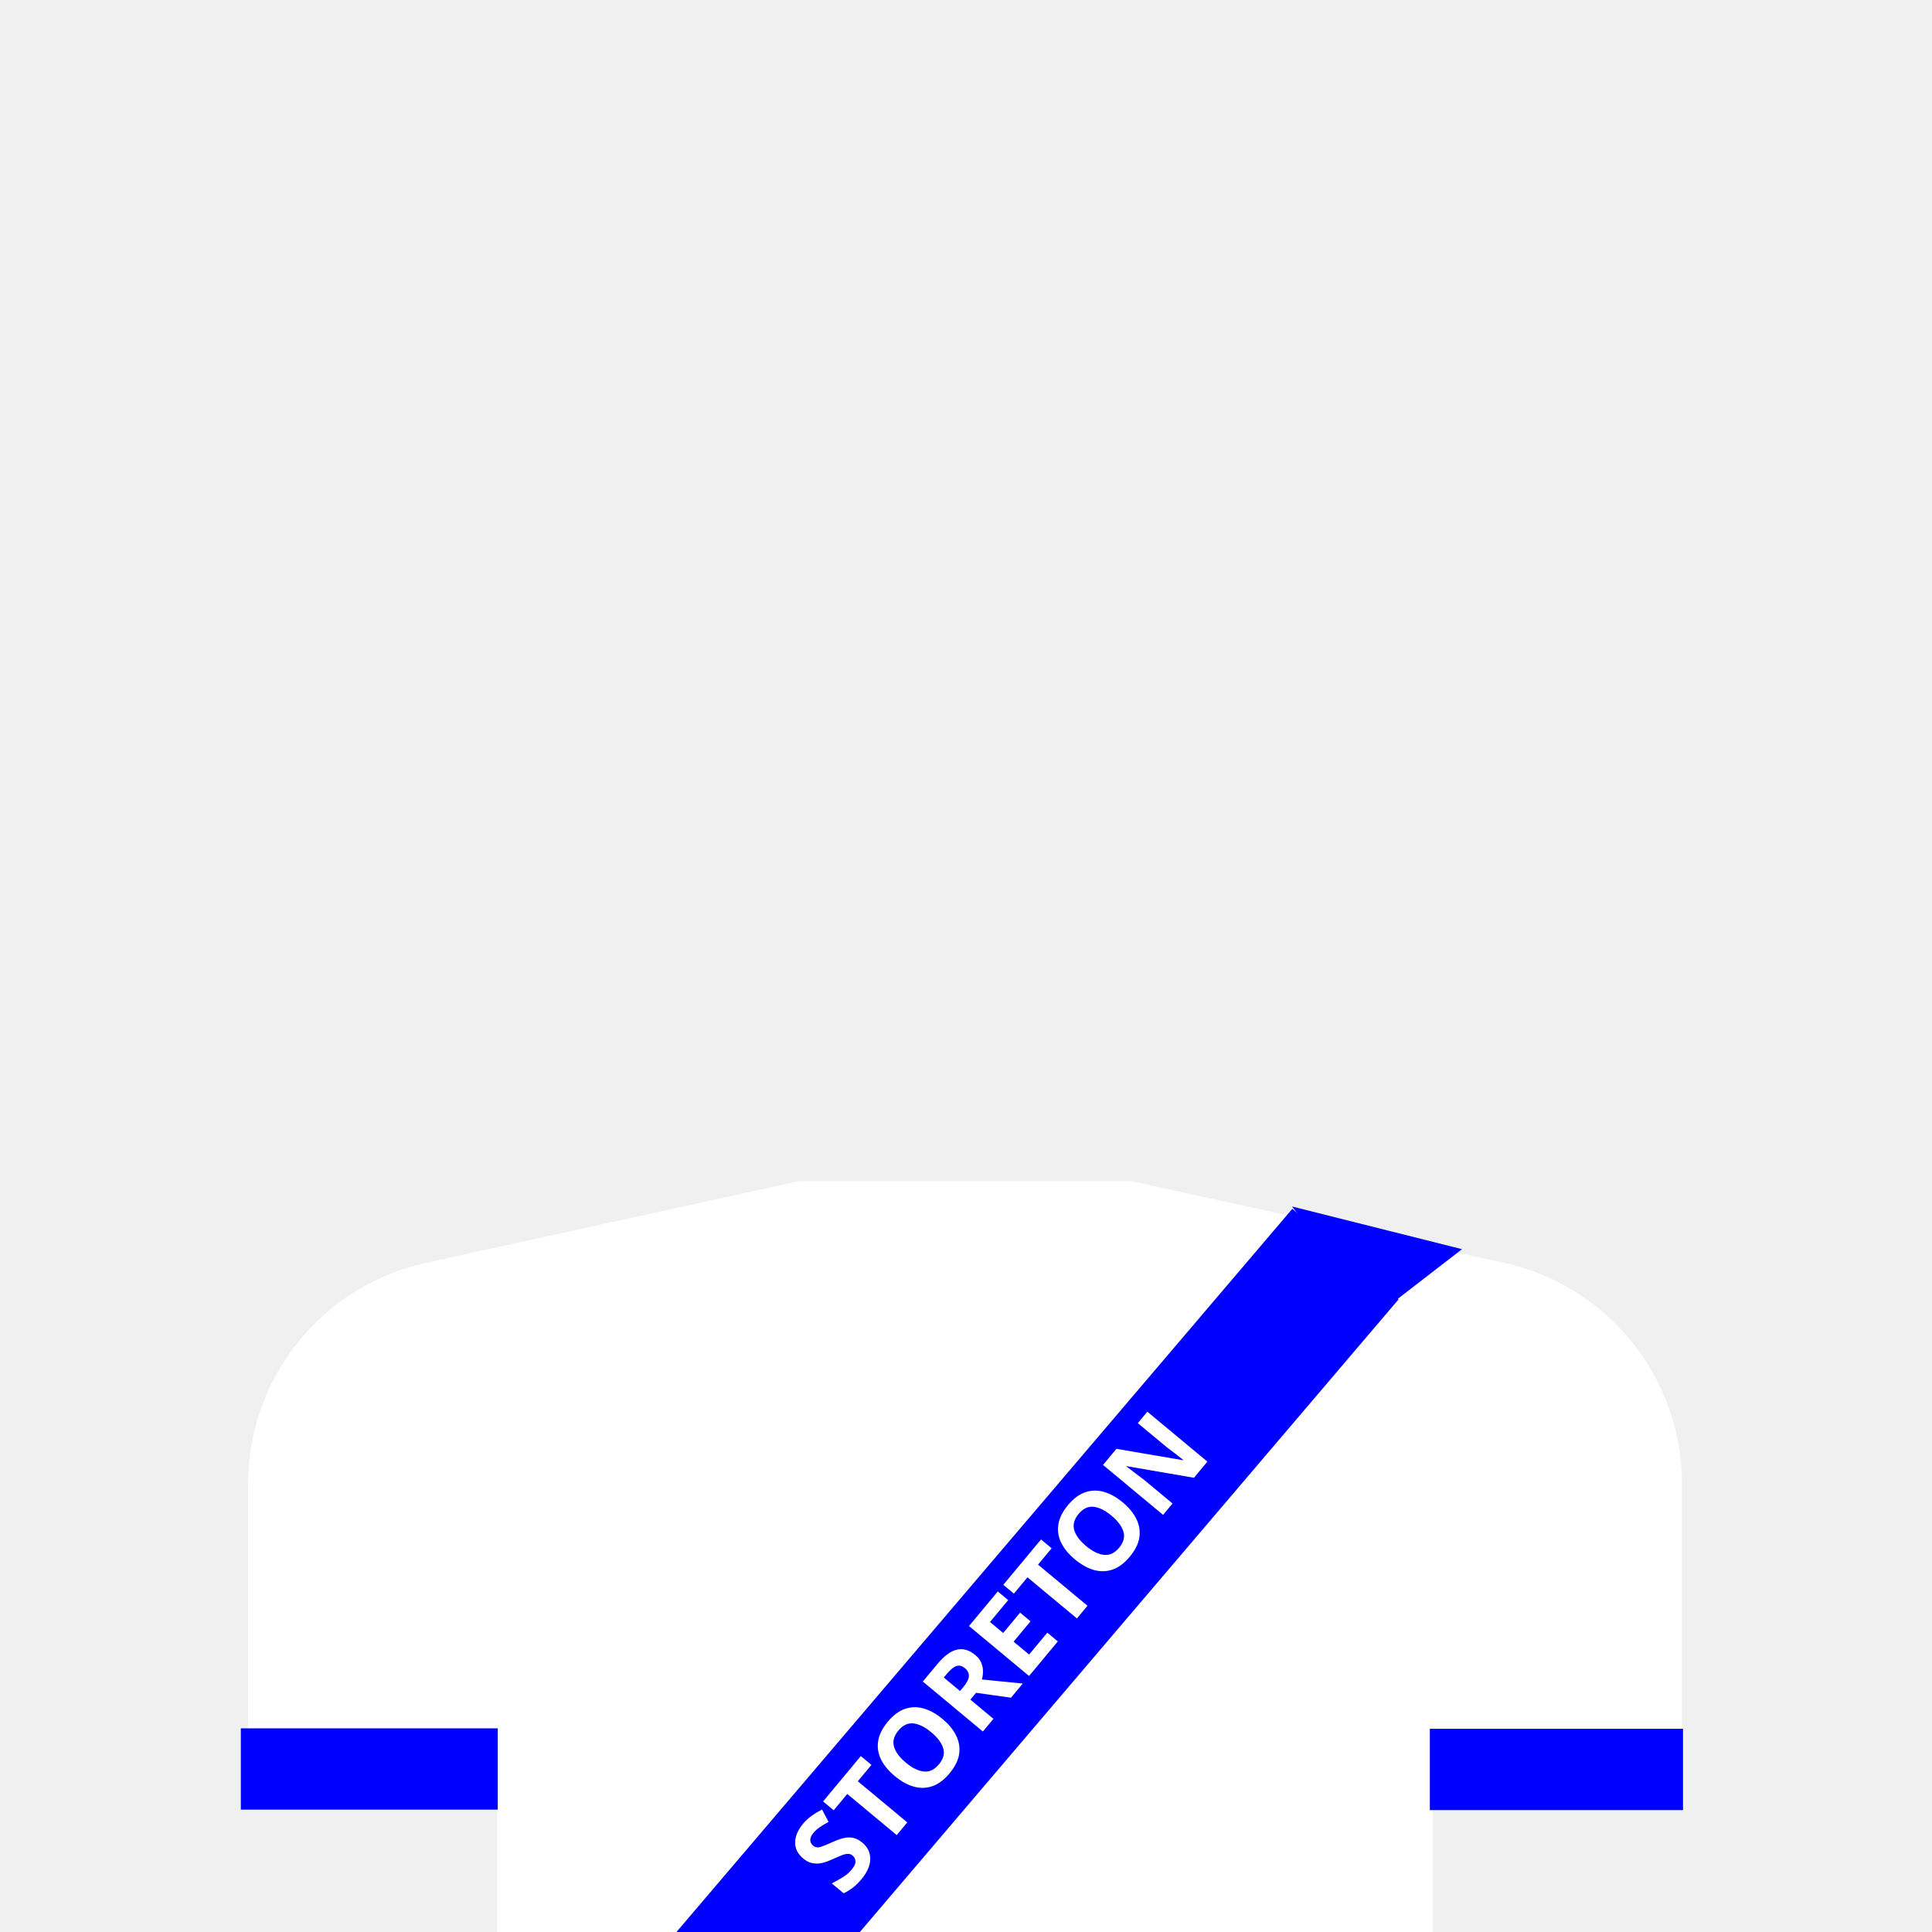
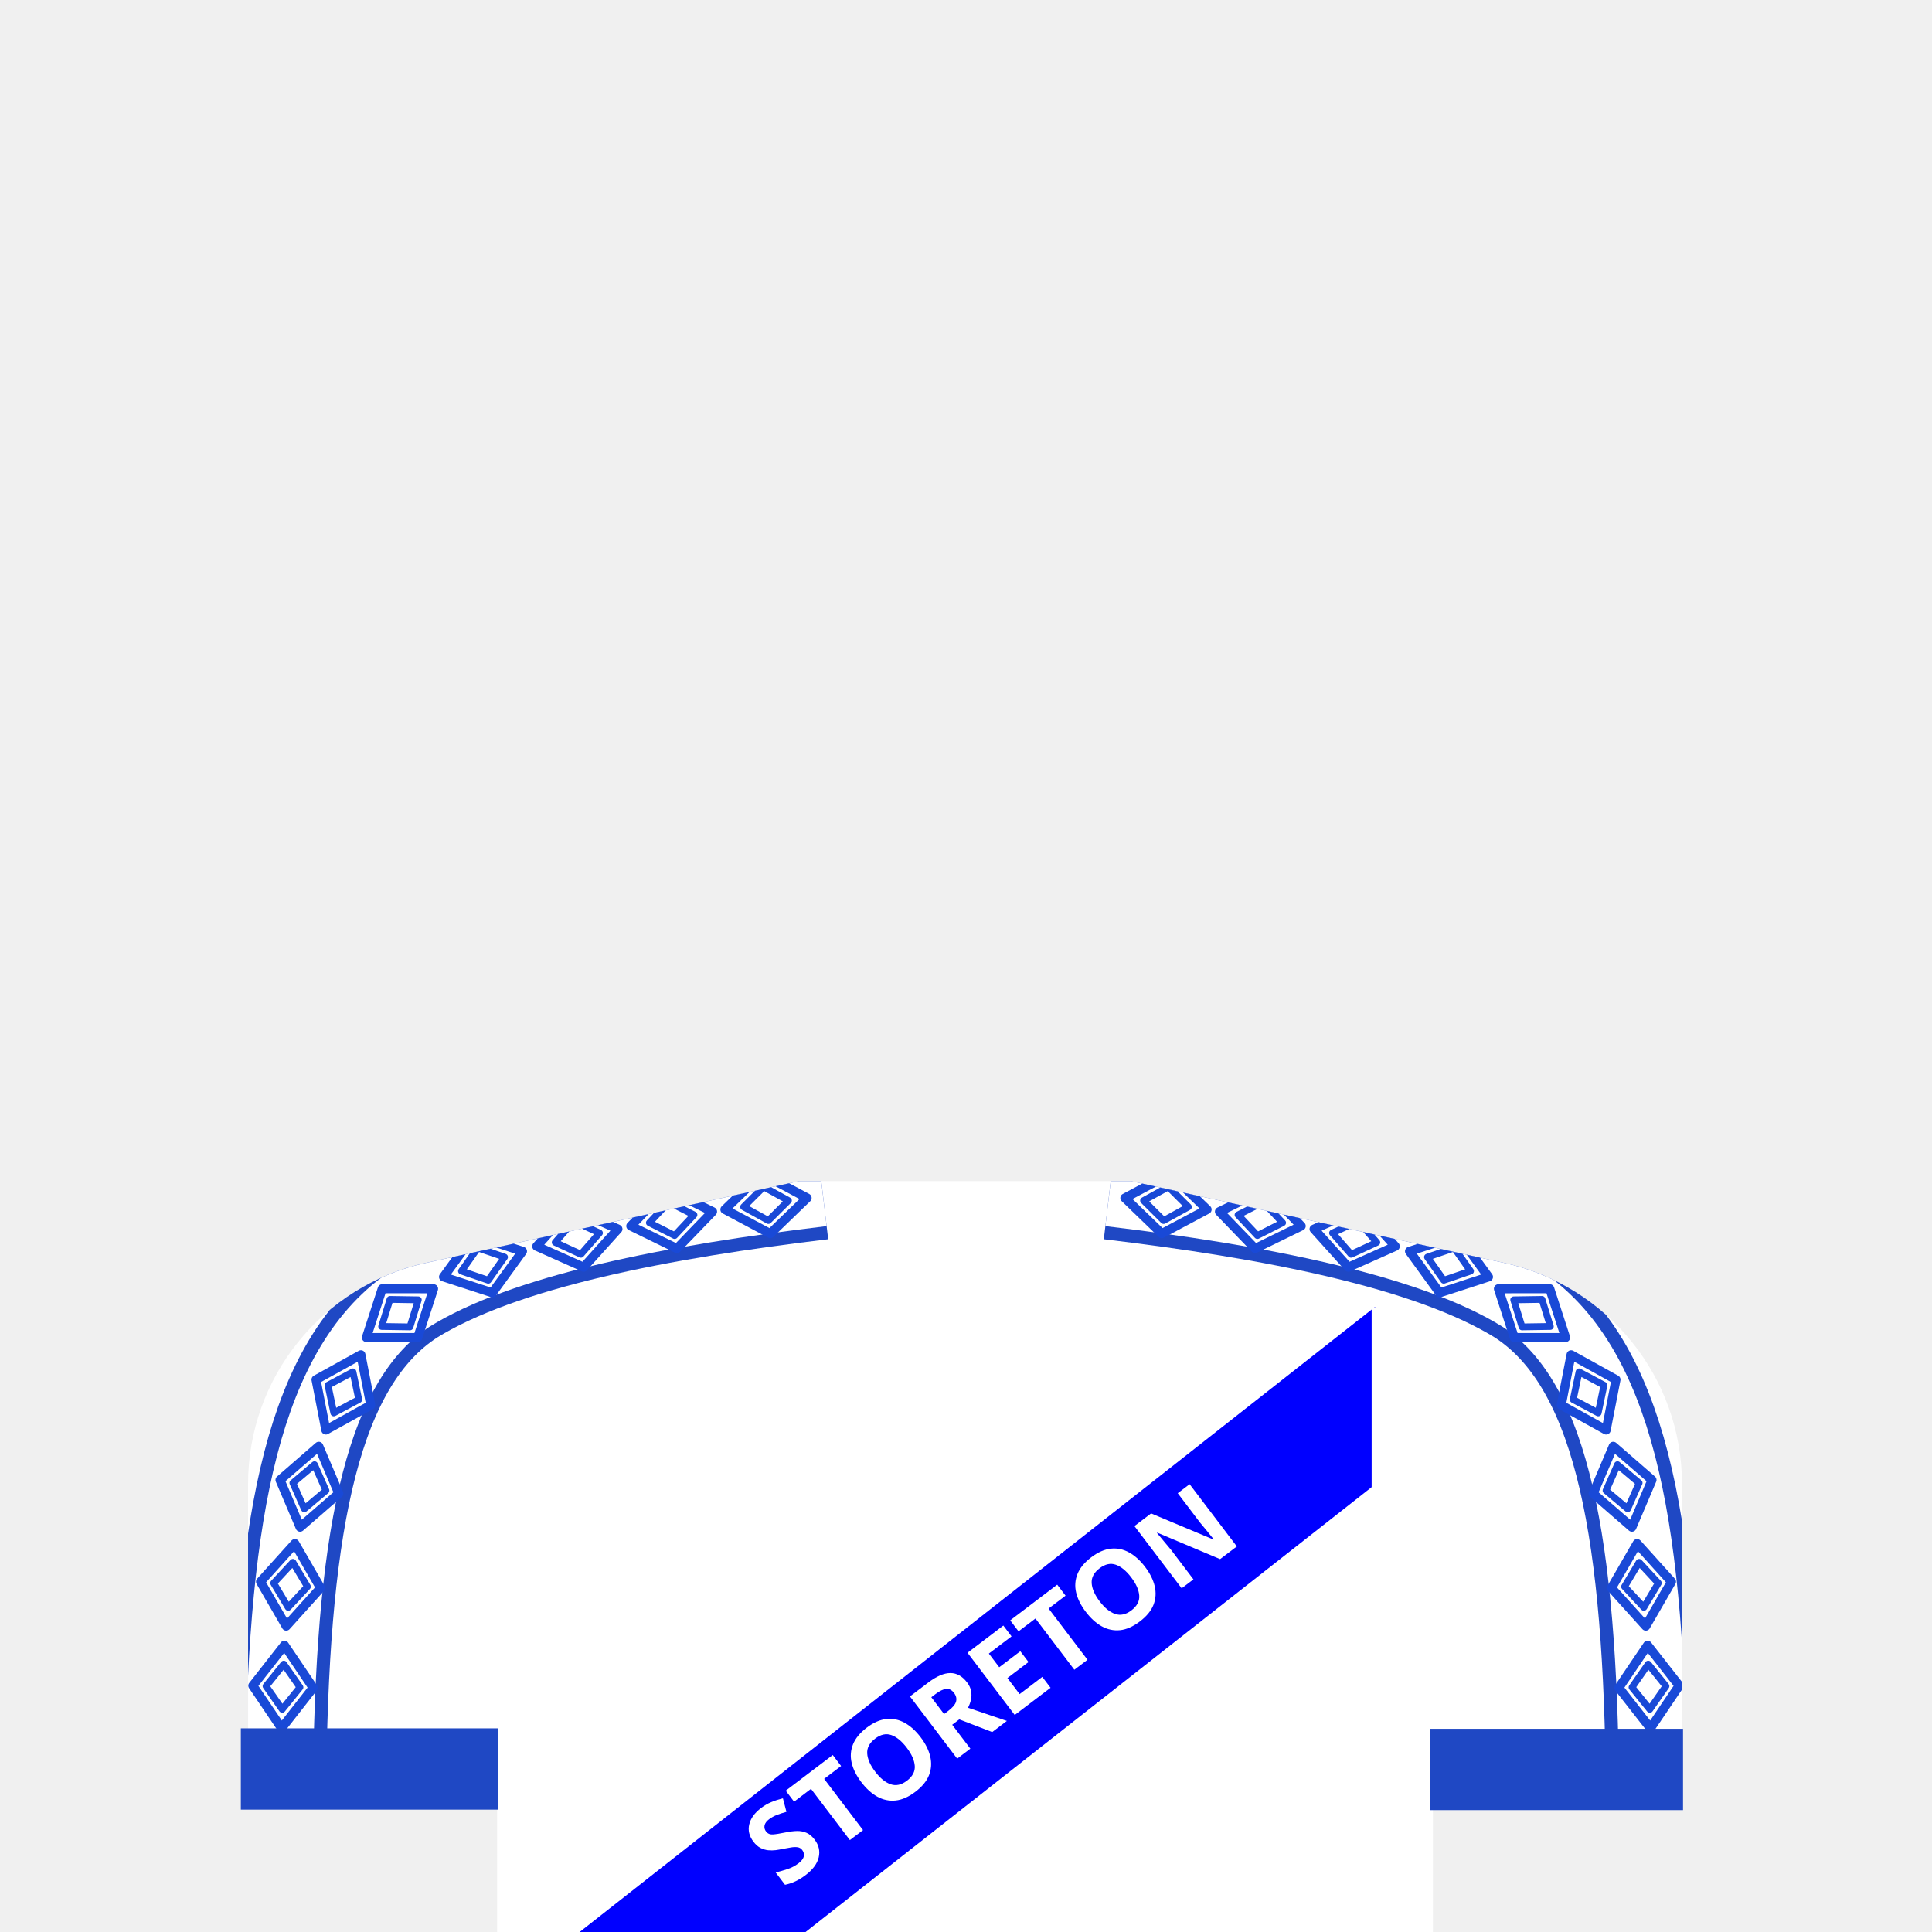
<svg xmlns="http://www.w3.org/2000/svg" width="512" height="512">
+   <defs>
+     <clipPath id="kit-1980-shirt-clip">
+       <path id="svg_1" d="m255.742,313.009l44,0l98.846,21.665c27.533,6.035 47.154,30.421 47.154,58.609l0,85.726l-66,0l0,33l-248,0l0,-33l-66,0l0,-85.726c0,-28.188 19.621,-52.574 47.154,-58.609l98.846,-21.665l44,0z" />
+     </clipPath>
+     <g stroke-linejoin="round" stroke="#1949d7" fill="none" id="kit-1980-tape-diamond">
+       <path id="svg_2" stroke-width="2.4" d="m0,-8l11,8l-11,8l-11,-8l11,-8z" />
+       <path id="svg_3" stroke-width="1.8" d="m0,-4.5l6,4.5l-6,4.5l-6,-4.5l6,-4.5z" />
+     </g>
+   </defs>
  <g id="shirt">
-     <g id="chest">
-       <path fill="#ffffff" d="m255.742,313.009l44,0l98.846,21.665c27.533,6.035 47.154,30.421 47.154,58.609l0,85.726l-66,0l0,33l-124,0l-124,0l0,-33l-66,0l0,-85.726c0,-28.187 19.621,-52.574 47.154,-58.609l98.846,-21.665l44,0z" />
+     <path id="svg_4" d="m255.742,313.009l44,0l98.846,21.665c27.533,6.035 47.154,30.421 47.154,58.609l0,85.726l-66,0l0,33l-248,0l0,-33l-66,0l0,-85.726c0,-28.188 19.621,-52.574 47.154,-58.609l98.846,-21.665l44,0z" fill="#fff" />
+   </g>
+   <g clip-path="url(#kit-1980-shirt-clip)" id="shoulder-and-sleeve-tape">
+     <g id="svg_5" fill="none">
+       <path id="svg_6" stroke-width="25" stroke="#1f48c4" d="m218,316c-42,5 -85,13 -109,28c-26,17 -34,59 -35,124" />
+       <path id="svg_7" stroke-width="25" stroke="#1f48c4" d="m294,316c42,5 85,13 109,28c26,17 34,59 35,124" />
+       <path id="svg_8" stroke-width="18" stroke="#fff" d="m218,316c-42,5 -85,13 -109,28c-26,17 -34,59 -35,124" />
+       <path id="svg_9" stroke-width="18" stroke="#fff" d="m294,316c42,5 85,13 109,28c26,17 34,59 35,124" />
+     </g>
+     <g id="left-umbro-tape">
+       <use id="svg_10" transform="rotate(-8 203 319)" x="203" y="319" href="#kit-1980-tape-diamond" />
+       <use id="svg_11" transform="rotate(-10 178 323)" x="178" y="323" href="#kit-1980-tape-diamond" />
+       <use id="svg_12" transform="rotate(-12 153 328)" x="153" y="328" href="#kit-1980-tape-diamond" />
+       <use id="svg_13" transform="rotate(-18 128 335)" x="128" y="335" href="#kit-1980-tape-diamond" />
+       <use id="svg_14" transform="rotate(-36 106 348)" x="106" y="348" href="#kit-1980-tape-diamond" />
+       <use id="svg_15" transform="rotate(-65 91 369)" x="91" y="369" href="#kit-1980-tape-diamond" />
+       <use id="svg_16" transform="rotate(-77 82 394)" x="82" y="394" href="#kit-1980-tape-diamond" />
+       <use id="svg_17" transform="rotate(-84 77 420)" x="77" y="420" href="#kit-1980-tape-diamond" />
+       <use id="svg_18" transform="rotate(-88 75 447)" x="75" y="447" href="#kit-1980-tape-diamond" />
+     </g>
+     <g id="right-umbro-tape">
+       <use id="svg_19" transform="rotate(8 309 319)" x="309" y="319" href="#kit-1980-tape-diamond" />
+       <use id="svg_20" transform="rotate(10 334 323)" x="334" y="323" href="#kit-1980-tape-diamond" />
+       <use id="svg_21" transform="rotate(12 359 328)" x="359" y="328" href="#kit-1980-tape-diamond" />
+       <use id="svg_22" transform="rotate(18 384 335)" x="384" y="335" href="#kit-1980-tape-diamond" />
+       <use id="svg_23" transform="rotate(36 406 348)" x="406" y="348" href="#kit-1980-tape-diamond" />
+       <use id="svg_24" transform="rotate(65 421 369)" x="421" y="369" href="#kit-1980-tape-diamond" />
+       <use id="svg_25" transform="rotate(77 430 394)" x="430" y="394" href="#kit-1980-tape-diamond" />
+       <use id="svg_26" transform="rotate(84 435 420)" x="435" y="420" href="#kit-1980-tape-diamond" />
+       <use id="svg_27" transform="rotate(88 437 447)" x="437" y="447" href="#kit-1980-tape-diamond" />
    </g>
  </g>
+   <g fill="#1f48c4" id="sleeves">
+     <rect id="svg_28" height="21.544" width="68.09" y="458.029" x="63.825" />
+     <rect id="svg_29" height="21.544" width="67.093" y="458.152" x="378.925" />
+   </g>
  <g id="stripe">
-     <line transform="rotate(-7.897456 264.5,440.4531) " y2="346.023" x2="370.537" y1="534.883" x1="158.463" stroke-width="37" fill="none" stroke="#0000ff" />
-     <text font-weight="bold" transform="rotate(-50.2436 261.8359,441.2031) " xml:space="preserve" text-anchor="start" font-family="'Trebuchet MS', Gadget, sans-serif" font-size="29" y="451.453" x="189.5" stroke-width="0" fill="#ffffff" stroke="#0000ff">STORETON</text>
+     <line transform="rotate(-4.79621 264.458 448.415)" stroke="#0000ff" id="svg_30" fill="none" stroke-width="37" x1="146.196" y1="526.299" x2="382.721" y2="370.53" />
+     <text transform="rotate(-37.195 257.605 450.203)" id="svg_31" stroke="#0000ff" fill="#ffffff" stroke-width="0" x="187" y="460.453" font-size="29" font-family="'Trebuchet MS', Gadget, sans-serif" text-anchor="start" xml:space="preserve" font-weight="bold">STORETON</text>
+     <rect stroke="#ffffff" id="svg_34" height="49.5" width="15" y="356.5" x="373.5" stroke-width="0" fill="#ffffff" />
+     <rect stroke="#ffffff" id="svg_35" height="49.5" width="15" y="346.5" x="363.5" stroke-width="0" fill="#ffffff" />
  </g>
-   <use href="#umbro" fill="#fff" x="173" y="-44" />
-   <use href="#letters" fill="#0000ff" />
-   <line y2="211.453" x2="93.5" y1="305.453" x1="28.5" stroke-opacity="null" stroke-width="3" fill="none" stroke="null" />
-   <line y2="81.453" x2="110.5" y1="160.453" x1="48.5" stroke-opacity="null" stroke-width="3" fill="none" stroke="null" />
-   <path transform="rotate(52.28609 364.9164,325.3845) " d="m383.176,339.748l0,-28.727l-36.518,28.727l36.518,0z" stroke-opacity="null" stroke-width="0" fill="#0000ff" stroke="#0000ff" />
-   <g id="sleeves">
-     <rect stroke="#0000ff" fill="#0000ff" stroke-width="0" stroke-opacity="null" x="63.825" y="458.029" width="68.09" height="21.544" />
-     <rect stroke="#0000ff" fill="#0000ff" stroke-width="0" stroke-opacity="null" x="378.925" y="458.152" width="67.093" height="21.544" />
-   </g>
+   <use id="svg_32" y="-22" x="185" fill="#fff" href="#umbro" />
+   <use id="svg_33" fill="#0000ff" href="#letters" />
</svg>
